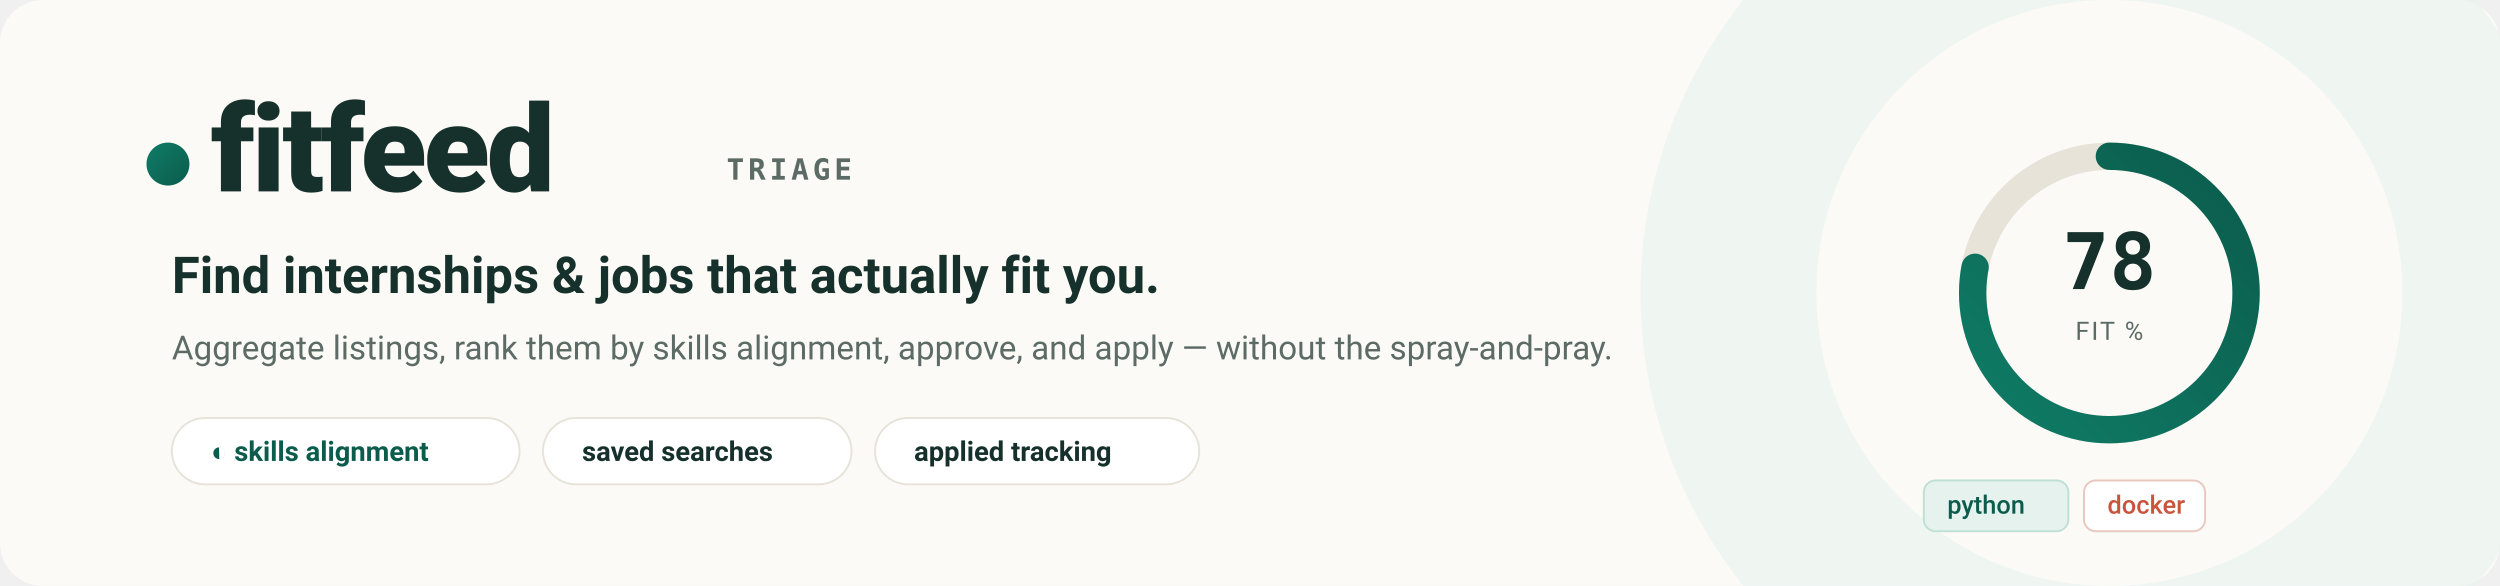
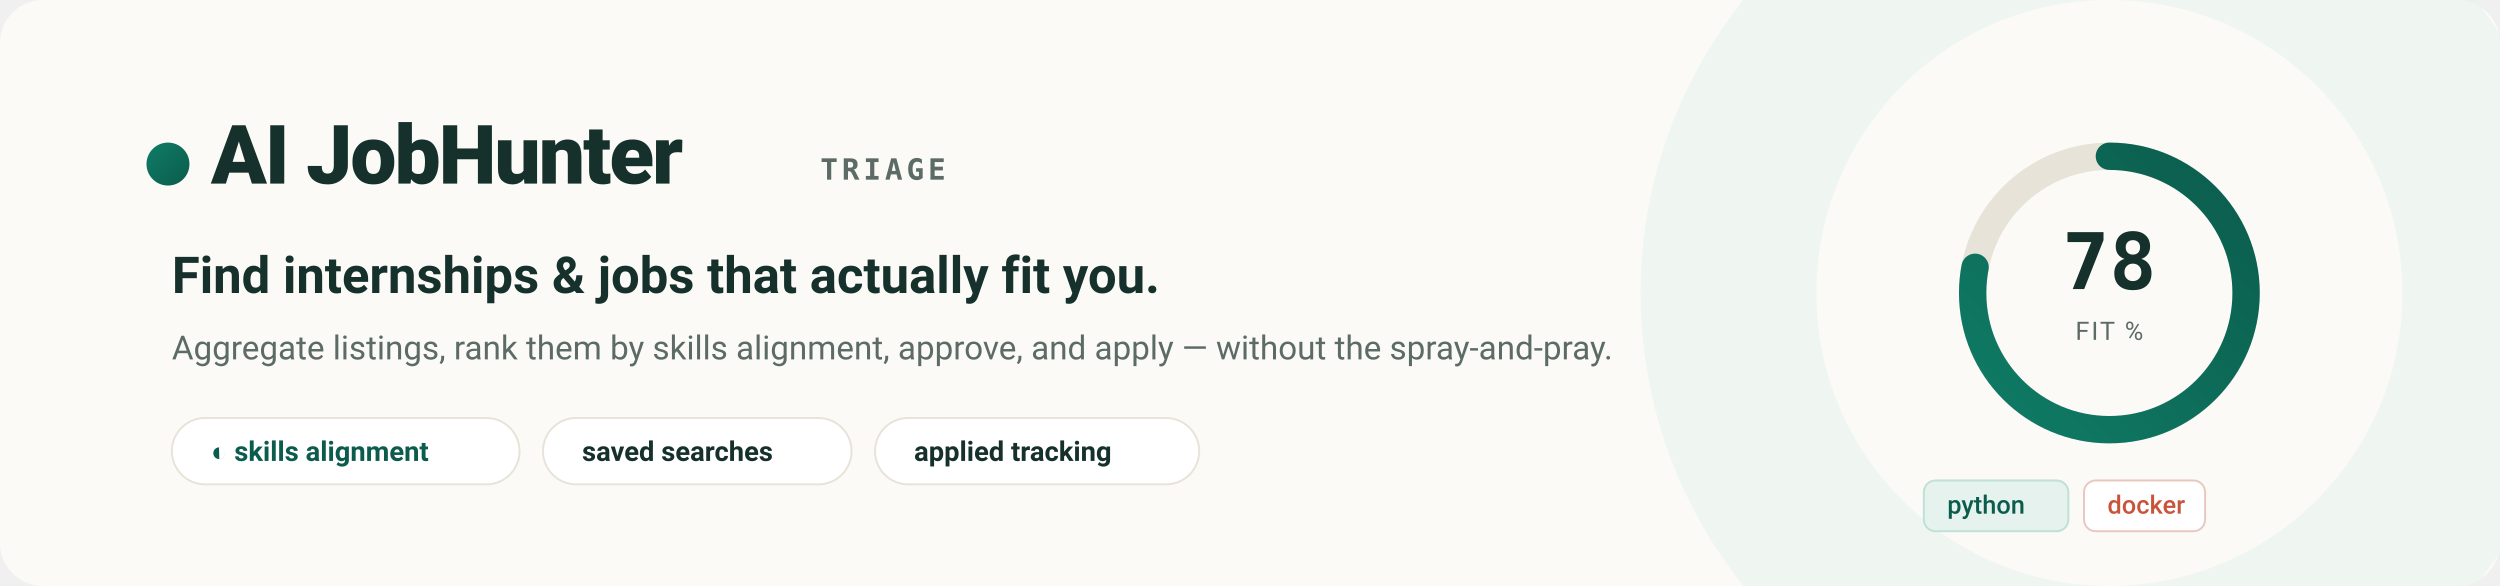
<svg xmlns="http://www.w3.org/2000/svg" viewBox="0 0 1280 300" width="1280" height="300" font-family="'Segoe UI', Roboto, Helvetica, Arial, sans-serif">
  <defs>
    <linearGradient id="g" x1="0" y1="0" x2="1" y2="1">
      <stop offset="0" stop-color="#0F7C66" />
      <stop offset="1" stop-color="#0B5C4C" />
    </linearGradient>
  </defs>
  <rect width="1280" height="300" rx="22" fill="#FBFAF6" />
  <circle cx="1080" cy="150" r="240" fill="#E6F2EE" opacity="0.55" />
  <circle cx="1080" cy="150" r="150" fill="#FBFAF6" />
  <circle cx="86" cy="84" r="11" fill="url(#g)" />
-   <text x="108" y="98" font-size="62" font-weight="800" fill="#16302B" letter-spacing="-1.5">fitfeed</text>
-   <text x="372" y="92" font-size="15" font-weight="600" fill="#5C6B66" letter-spacing="2" font-family="'SF Mono','Consolas',monospace">TRIAGE</text>
+   <text x="108" y="94" font-size="42" font-weight="800" fill="#16302B" letter-spacing="-1">AI JobHunter</text>
+   <text x="420" y="92" font-size="15" font-weight="600" fill="#5C6B66" letter-spacing="2" font-family="'SF Mono','Consolas',monospace">TRIAGE</text>
  <text x="88" y="150" font-size="26" font-weight="600" fill="#16302B">Find internships &amp; jobs that actually fit you.</text>
  <text x="88" y="184" font-size="17" fill="#5C6B66">Aggregate listings, rank them by skills alignment, approve, and apply — without the spray-and-pray.</text>
  <g font-size="14" font-weight="600">
    <rect x="88" y="214" width="178" height="34" rx="17" fill="#fff" stroke="#E7E3D9" />
    <text x="108" y="236" fill="#0B5C4C">◐ skills alignment</text>
    <rect x="278" y="214" width="158" height="34" rx="17" fill="#fff" stroke="#E7E3D9" />
    <text x="298" y="236" fill="#16302B">saved searches</text>
    <rect x="448" y="214" width="166" height="34" rx="17" fill="#fff" stroke="#E7E3D9" />
    <text x="468" y="236" fill="#16302B">applied tracking</text>
  </g>
  <g transform="translate(1080,150)">
    <circle r="70" fill="none" stroke="#E7E3D9" stroke-width="14" />
    <circle r="70" fill="none" stroke="url(#g)" stroke-width="14" stroke-linecap="round" stroke-dasharray="439.8" stroke-dashoffset="96.7" transform="rotate(-90)" />
    <text x="0" y="-2" text-anchor="middle" font-size="40" font-weight="700" fill="#16302B" font-family="'SF Mono','Consolas',monospace">78</text>
    <text x="0" y="24" text-anchor="middle" font-size="13" letter-spacing="1" fill="#5C6B66">FIT %</text>
  </g>
  <g font-size="13" font-weight="500">
    <rect x="985" y="246" width="74" height="26" rx="6" fill="#E6F2EE" stroke="#BFE0D6" />
    <text x="997" y="263" fill="#0B5C4C">python</text>
    <rect x="1067" y="246" width="62" height="26" rx="6" fill="#fff" stroke="#E7C8BF" />
    <text x="1079" y="263" fill="#C8553B">docker</text>
  </g>
</svg>
